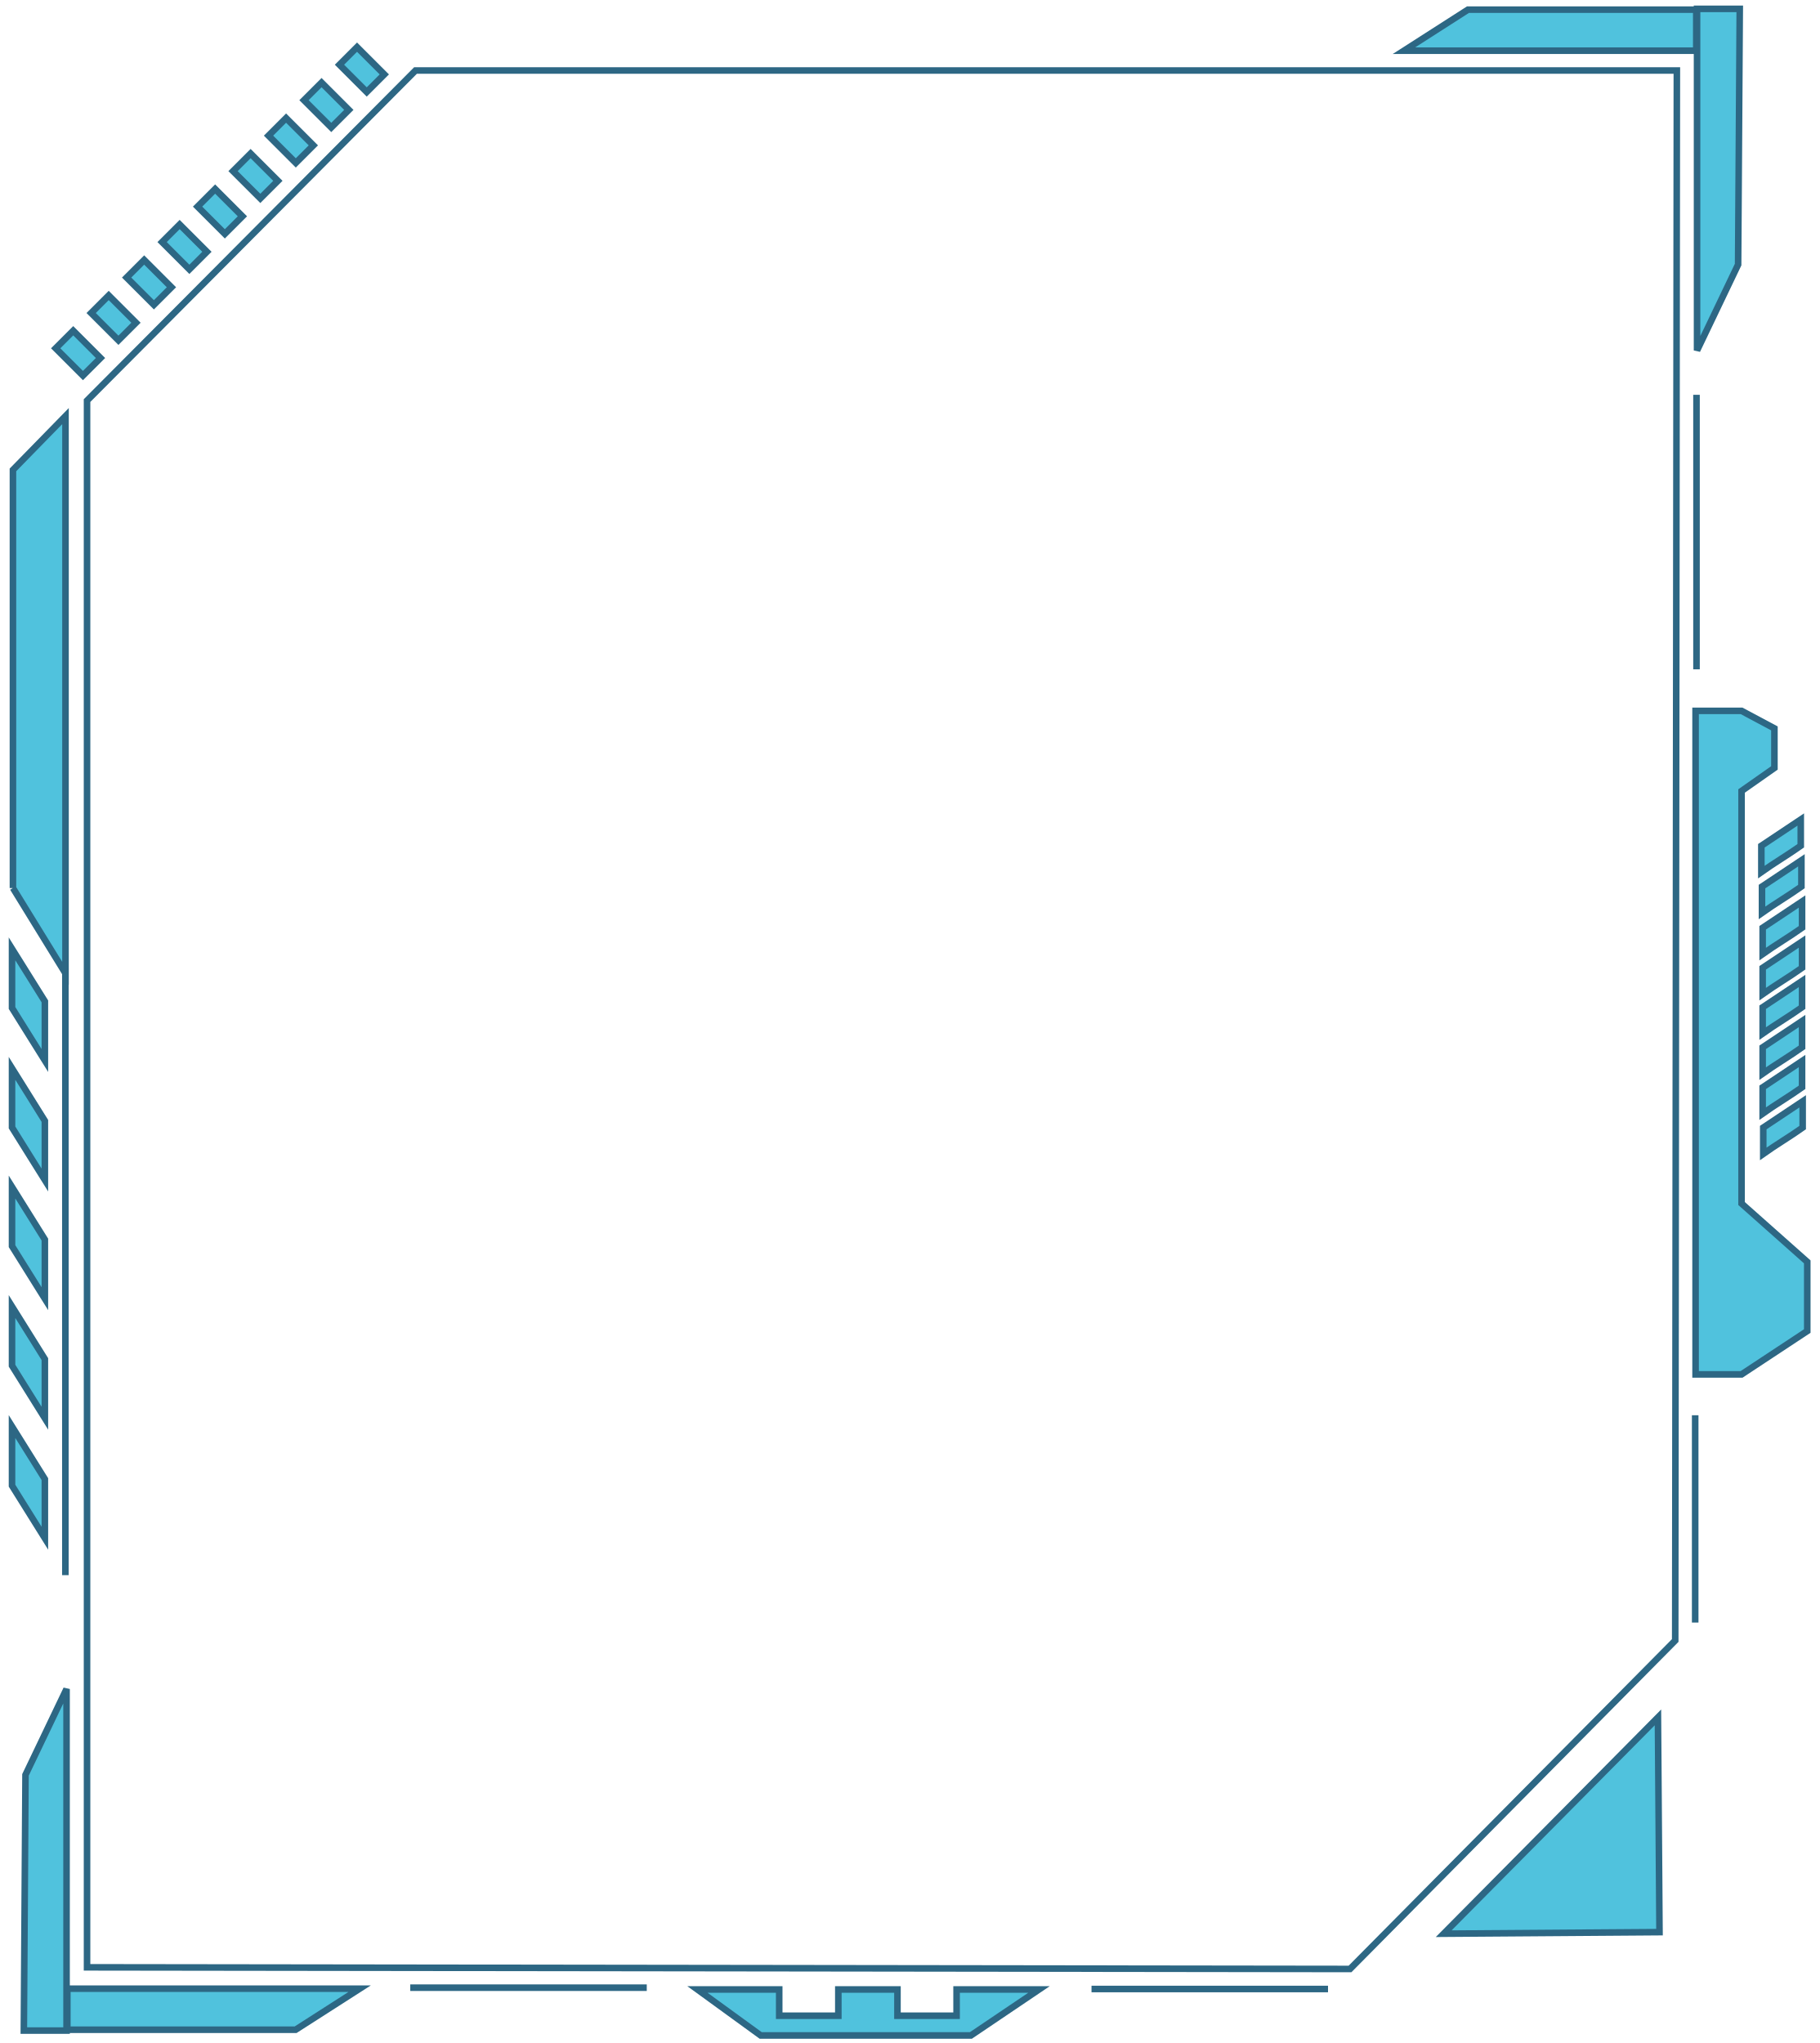
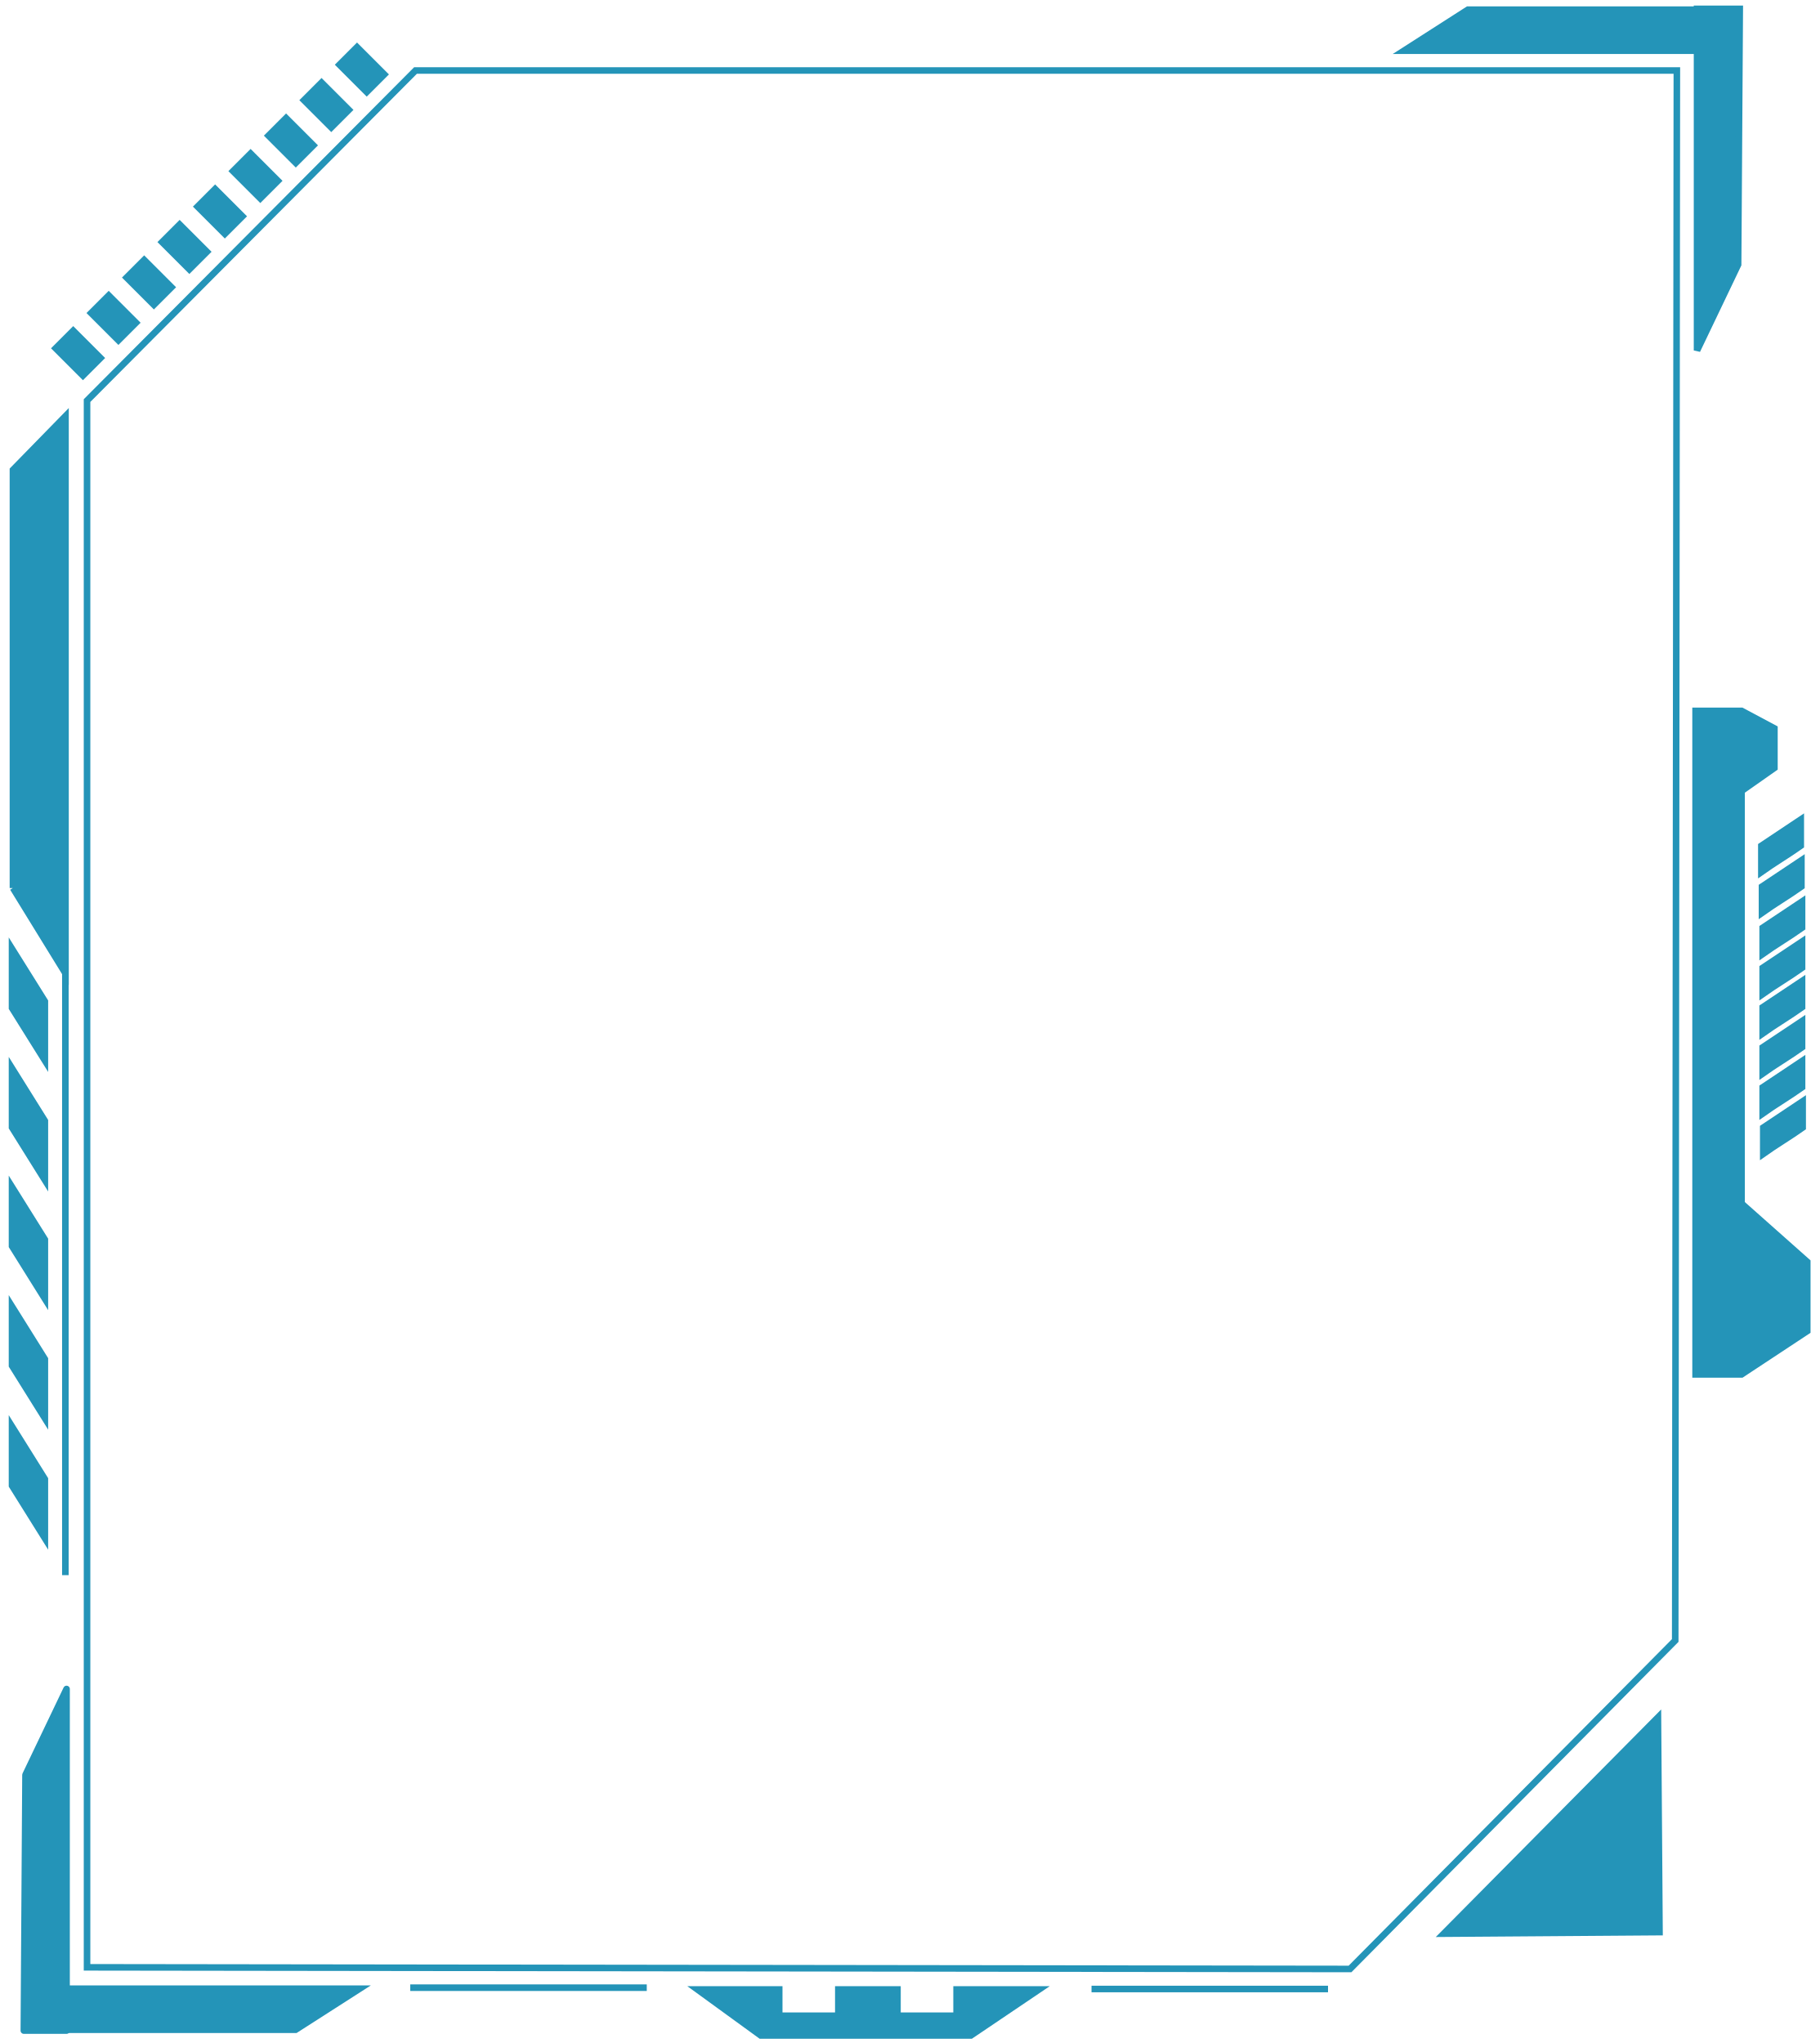
<svg xmlns="http://www.w3.org/2000/svg" width="277" height="311">
+   <style>
+   *{
+     stroke:#2494b8;
+     fill:#2494b8;
+   }
+  </style>
  <g class="layer">
-     <path d="m255.25,10.73l-192,0l-50,50.25l0,238.5l192.25,0.25l49.5,-50l0.25,-239z" fill="#ff0000" fill-opacity="0" id="svg_16" stroke="#2d6784" />
+     <path d="m255.25,10.73l-192,0l-50,50.25l0,238.5l192.25,0.25l49.5,-50l0.25,-239z" fill="#30bba6" fill-opacity="0" id="svg_16" stroke="#30bba6" />
    <g id="svg_41">
-       <path d="m10.25,302.73l44.5,0l-9.75,6.25l-34.75,0l0,-6.25z" fill="#50c2dd" id="svg_34" stroke="#2d6784" />
-       <path d="m10.13,309.11l0,-52l-6.25,13.07l-0.25,38.93l6.5,0z" fill="#50c2dd" id="svg_40" stroke="#2d6784" />
+       <path d="m10.25,302.73l44.5,0l-9.75,6.25l-34.75,0l0,-6.25z" fill="#30bba6" id="svg_34" stroke="#30bba6" />
+       <path d="m10.13,309.11l0,-52l-6.25,13.07l-0.25,38.93l6.5,0z" fill="#30bba6" id="svg_40" stroke="#30bba6" stroke-linejoin="round" />
    </g>
-     <rect fill="none" fill-opacity="0" height="6.27" id="svg_45" stroke="#2d6784" width="45.36" x="543.06" y="256.15" />
-     <path d="m147.79,309.85l-32,0l-9.63,-7l12.45,0l0,4l9,0l0,-4l9,0l0,4l9,0l0,-4l12.55,0l-10.37,7z" fill="#50c2dd" id="svg_46" stroke="#2d6784" />
-     <rect fill="none" fill-opacity="0" height="3.01" id="svg_47" stroke="#2d6784" transform="matrix(6.12323e-17 1 -1 6.12323e-17 545.912 -278.518)" width="71.19" x="368.51" y="35.73" />
-     <rect fill="none" fill-opacity="0" height="3.01" id="svg_48" stroke="#2d6784" transform="matrix(6.12323e-17 1 -1 6.12323e-17 402.807 76.4414)" width="13.03" x="124.87" y="-99.12" />
-     <line fill="none" fill-opacity="0" id="svg_50" stroke="#2d6784" x1="166.15" x2="202.15" y1="302.78" y2="302.78" />
-     <rect fill="none" fill-opacity="0" height="6.27" id="svg_51" stroke="#2d6784" transform="matrix(6.12323e-17 -1 1 6.12323e-17 51.2637 503.873)" width="100.25" x="267.4" y="517.11" />
+     <path d="m147.79,309.85l-32,0l-9.63,-7l12.45,0l0,4l9,0l0,-4l9,0l0,4l9,0l0,-4l12.55,0l-10.37,7z" fill="#30bba6" id="svg_46" stroke="#30bba6" />
+     <line fill="none" id="svg_50" stroke="#30bba6" x1="166.15" x2="202.15" y1="302.78" y2="302.78" />
    <g id="svg_52" transform="matrix(-1 1.22465e-16 -1.22465e-16 -1 789.404 231.228)">
-       <path d="m531.2,223.51l44.5,0l-9.75,6.25l-34.75,0l0,-6.25z" fill="#50c2dd" id="svg_53" stroke="#2d6784" />
-       <path d="m531.08,229.88l0,-52l-6.25,13.07l-0.25,38.93l6.5,0z" fill="#50c2dd" id="svg_54" stroke="#2d6784" />
+       <path d="m531.2,223.51l44.5,0l-9.75,6.25l-34.75,0l0,-6.25z" fill="#30bba6" id="svg_53" stroke="#30bba6" />
+       <path d="m531.08,229.88l0,-52l-6.25,13.07l-0.25,38.93l6.5,0z" fill="#30bba6" id="svg_54" stroke="#30bba6" />
    </g>
-     <path d="m258.1,108.22l0,101l7,0l10,-6.6l0,-10.53l-10,-8.88l0,-62.8l5,-3.51l0,-6.02l-5,-2.67l-7,0l0,0.01z" fill="#50c2dd" id="svg_56" stroke="#2d6784" />
-     <rect fill="#50c2dd" height="3.78" id="svg_1" stroke="#2d6784" transform="rotate(45 11.8864 53.7618)" width="5.87" x="8.95" y="51.87" />
-     <rect fill="#50c2dd" height="3.78" id="svg_2" stroke="#2d6784" transform="rotate(45 17.2864 48.3918)" width="5.87" x="14.35" y="46.5" />
-     <rect fill="none" fill-opacity="0" height="3.78" id="svg_3" stroke="#2d6784" transform="matrix(6.12323e-17 1 -1 6.12323e-17 505.85 177.85)" width="5.87" x="164.55" y="-89.01" />
-     <rect fill="#50c2dd" height="3.78" id="svg_4" stroke="#2d6784" transform="rotate(45 22.6864 42.9918)" width="5.87" x="19.75" y="41.1" />
-     <rect fill="#50c2dd" height="3.78" id="svg_5" stroke="#2d6784" transform="rotate(45 28.0864 37.5918)" width="5.87" x="25.15" y="35.7" />
-     <rect fill="#50c2dd" height="3.78" id="svg_6" stroke="#2d6784" transform="rotate(45 33.4864 32.1918)" width="5.87" x="30.55" y="30.3" />
-     <rect fill="#50c2dd" height="3.78" id="svg_7" stroke="#2d6784" transform="rotate(45 38.8864 26.7918)" width="5.87" x="35.95" y="24.9" />
-     <rect fill="#50c2dd" height="3.78" id="svg_8" stroke="#2d6784" transform="rotate(45 44.2864 21.3918)" width="5.87" x="41.35" y="19.5" />
-     <rect fill="#50c2dd" height="3.78" id="svg_9" stroke="#2d6784" transform="rotate(45 49.6864 15.9918)" width="5.87" x="46.75" y="14.1" />
-     <rect fill="#50c2dd" height="3.78" id="svg_10" stroke="#2d6784" transform="rotate(45 55.0864 10.5918)" width="5.87" x="52.15" y="8.7" />
-     <line fill="none" fill-opacity="0" id="svg_13" stroke="#2d6784" x1="62.45" x2="98.45" y1="302.58" y2="302.58" />
-     <rect fill="none" fill-opacity="0" height="6.27" id="svg_14" stroke="#2d6784" width="45.36" x="547.89" y="274.73" />
-     <line fill="none" fill-opacity="0" id="svg_15" stroke="#2d6784" x1="258.24" x2="258.24" y1="60.1" y2="101.89" />
-     <line fill="none" fill-opacity="0" id="svg_18" stroke="#2d6784" x1="258.04" x2="258.04" y1="215.44" y2="247" />
-     <path d="m1.97,135.19l0,-63.66l8,-8.19l0,84.84l-8,-13l0,0.01z" fill="#50c2dd" id="svg_21" stroke="#2d6784" />
-     <path d="m219.72,294.32l0,-32.85l32.69,32.85l-32.69,0z" fill="#50c2dd" id="svg_17" stroke="#2d6784" transform="rotate(-90.4156 236.066 277.897)" />
-     <line fill="none" fill-opacity="0" id="svg_12" stroke="#2d6784" x1="9.95" x2="9.95" y1="147.23" y2="239.78" />
-     <path d="m268.31,165.52l6,-4l0,4c-1.87,1.33 -4.13,2.67 -6,4l0,-4z" fill="#50c2dd" id="svg_19" stroke="#2d6784" />
-     <path d="m268.31,159.43l6,-4l0,4c-1.87,1.33 -4.13,2.67 -6,4l0,-4z" fill="#50c2dd" id="svg_24" stroke="#2d6784" />
-     <path d="m268.4,171.65l6,-4l0,4c-1.87,1.33 -4.13,2.67 -6,4l0,-4z" fill="#50c2dd" id="svg_25" stroke="#2d6784" />
-     <path d="m268.31,147.33l6,-4l0,4c-1.87,1.33 -4.13,2.67 -6,4l0,-4z" fill="#50c2dd" id="svg_26" stroke="#2d6784" />
-     <path d="m268.31,153.33l6,-4l0,4c-1.87,1.33 -4.13,2.67 -6,4l0,-4z" fill="#50c2dd" id="svg_27" stroke="#2d6784" />
-     <path d="m268.31,141.23l6,-4l0,4c-1.87,1.33 -4.13,2.67 -6,4l0,-4z" fill="#50c2dd" id="svg_29" stroke="#2d6784" />
-     <path d="m586.37,329.06l0,9l-5,-8l0,-9l5,8z" fill="none" fill-opacity="0" id="svg_32" stroke="#2d6784" />
-     <path d="m6.83,152.44l0,9l-5,-8l0,-9l5,8z" fill="#50c2dd" id="svg_33" stroke="#2d6784" />
-     <path d="m6.83,170.63l0,9l-5,-8l0,-9l5,8z" fill="#50c2dd" id="svg_35" stroke="#2d6784" />
-     <path d="m6.83,188.7l0,9l-5,-8l0,-9l5,8z" fill="#50c2dd" id="svg_36" stroke="#2d6784" />
-     <path d="m6.83,206.89l0,9l-5,-8l0,-9l5,8z" fill="#50c2dd" id="svg_37" stroke="#2d6784" />
-     <path d="m6.83,225.16l0,9l-5,-8l0,-9l5,8z" fill="#50c2dd" id="svg_38" stroke="#2d6784" />
-     <path d="m577.4,308.37l0,9l-5,-8l0,-9l5,8z" fill="none" fill-opacity="0" id="svg_39" stroke="#2d6784" />
-     <path d="m268.21,134.96l6,-4l0,4c-1.87,1.33 -4.13,2.67 -6,4l0,-4z" fill="#50c2dd" id="svg_42" stroke="#2d6784" />
-     <path d="m268.11,128.75l6,-4l0,4c-1.87,1.33 -4.13,2.67 -6,4l0,-4z" fill="#50c2dd" id="svg_43" stroke="#2d6784" />
-     <path d="m538.94,221.12l6,-4l0,4c-1.87,1.33 -4.13,2.67 -6,4l0,-4z" fill="none" fill-opacity="0" id="svg_44" stroke="#2d6784" />
-     <path d="m536.4,213.11l6,-4l0,4c-1.87,1.33 -4.13,2.67 -6,4l0,-4z" fill="none" fill-opacity="0" id="svg_49" stroke="#2d6784" />
+     <path d="m258.1,108.22l0,101l7,0l10,-6.6l0,-10.53l-10,-8.88l0,-62.8l5,-3.51l0,-6.02l-5,-2.67l-7,0l0,0.01z" fill="#30bba6" id="svg_56" stroke="#30bba6" />
+     <rect fill="#30bba6" height="3.78" id="svg_1" stroke="#30bba6" transform="rotate(45 11.885 53.76)" width="5.87" x="8.95" y="51.87" />
+     <rect fill="#30bba6" height="3.78" id="svg_2" stroke="#30bba6" transform="rotate(45 17.285 48.39)" width="5.87" x="14.35" y="46.5" />
+     <rect fill="#30bba6" height="3.78" id="svg_4" stroke="#30bba6" transform="rotate(45 22.685 42.99)" width="5.87" x="19.75" y="41.1" />
+     <rect fill="#30bba6" height="3.78" id="svg_5" stroke="#30bba6" transform="rotate(45 28.085 37.59)" width="5.87" x="25.15" y="35.7" />
+     <rect fill="#30bba6" height="3.78" id="svg_6" stroke="#30bba6" transform="rotate(45 33.485 32.19)" width="5.87" x="30.55" y="30.3" />
+     <rect fill="#30bba6" height="3.78" id="svg_7" stroke="#30bba6" transform="rotate(45 38.885 26.79)" width="5.87" x="35.95" y="24.9" />
+     <rect fill="#30bba6" height="3.78" id="svg_8" stroke="#30bba6" transform="rotate(45 44.285 21.39)" width="5.87" x="41.35" y="19.5" />
+     <rect fill="#30bba6" height="3.78" id="svg_9" stroke="#30bba6" transform="rotate(45 49.685 15.99)" width="5.87" x="46.75" y="14.1" />
+     <rect fill="#30bba6" height="3.78" id="svg_10" stroke="#30bba6" transform="rotate(45 55.085 10.59)" width="5.87" x="52.15" y="8.7" />
+     <line fill="none" id="svg_13" stroke="#30bba6" x1="62.45" x2="98.45" y1="302.58" y2="302.58" />
+     <path d="m1.97,135.19l0,-63.66l8,-8.19l0,84.84l-8,-13l0,0.01z" fill="#30bba6" id="svg_21" stroke="#30bba6" />
+     <path d="m219.72,294.32l0,-32.85l32.69,32.85l-32.69,0z" fill="#30bba6" id="svg_17" stroke="#30bba6" transform="rotate(-90.4156 236.065 277.895)" />
+     <line fill="none" id="svg_12" stroke="#30bba6" x1="9.95" x2="9.95" y1="147.23" y2="239.78" />
+     <path d="m268.31,165.52l6,-4l0,4c-1.87,1.33 -4.13,2.67 -6,4l0,-4z" fill="#30bba6" id="svg_19" stroke="#30bba6" />
+     <path d="m268.31,159.43l6,-4l0,4c-1.87,1.33 -4.13,2.67 -6,4l0,-4z" fill="#30bba6" id="svg_24" stroke="#30bba6" />
+     <path d="m268.4,171.65l6,-4l0,4c-1.87,1.33 -4.13,2.67 -6,4l0,-4z" fill="#30bba6" id="svg_25" stroke="#30bba6" />
+     <path d="m268.31,147.33l6,-4l0,4c-1.87,1.33 -4.13,2.67 -6,4l0,-4z" fill="#30bba6" id="svg_26" stroke="#30bba6" />
+     <path d="m268.31,153.33l6,-4l0,4c-1.87,1.33 -4.13,2.67 -6,4l0,-4z" fill="#30bba6" id="svg_27" stroke="#30bba6" />
+     <path d="m268.31,141.23l6,-4l0,4c-1.87,1.33 -4.13,2.67 -6,4l0,-4z" fill="#30bba6" id="svg_29" stroke="#30bba6" />
+     <path d="m6.83,152.44l0,9l-5,-8l0,-9l5,8z" fill="#30bba6" id="svg_33" stroke="#30bba6" />
+     <path d="m6.83,170.63l0,9l-5,-8l0,-9l5,8z" fill="#30bba6" id="svg_35" stroke="#30bba6" />
+     <path d="m6.83,188.7l0,9l-5,-8l0,-9l5,8z" fill="#30bba6" id="svg_36" stroke="#30bba6" />
+     <path d="m6.83,206.89l0,9l-5,-8l0,-9l5,8z" fill="#30bba6" id="svg_37" stroke="#30bba6" />
+     <path d="m6.83,225.16l0,9l-5,-8l0,-9l5,8z" fill="#30bba6" id="svg_38" stroke="#30bba6" />
+     <path d="m268.21,134.96l6,-4l0,4c-1.87,1.33 -4.13,2.67 -6,4l0,-4z" fill="#30bba6" id="svg_42" stroke="#30bba6" />
+     <path d="m268.11,128.75l6,-4l0,4c-1.87,1.33 -4.13,2.67 -6,4l0,-4z" fill="#30bba6" id="svg_43" stroke="#30bba6" />
  </g>
</svg>
